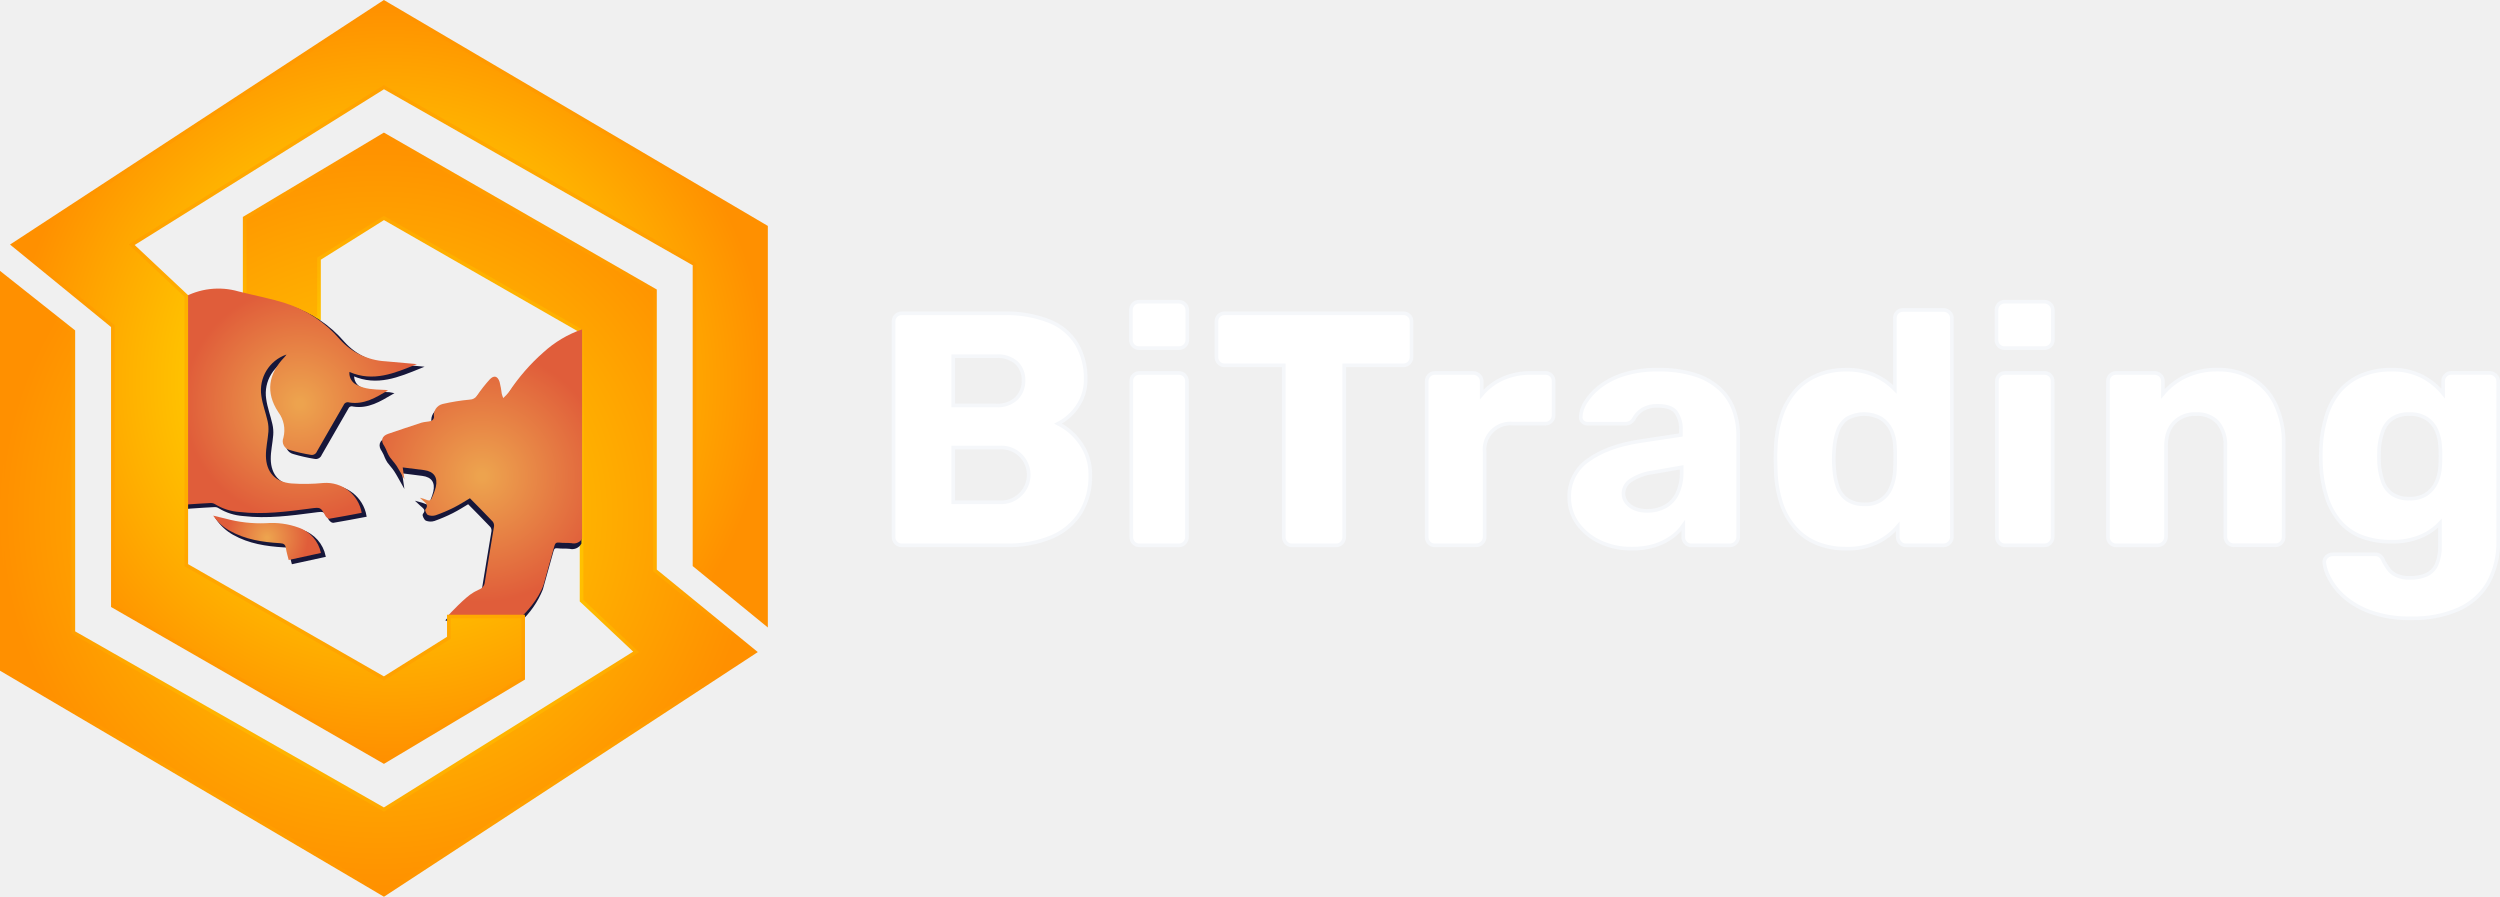
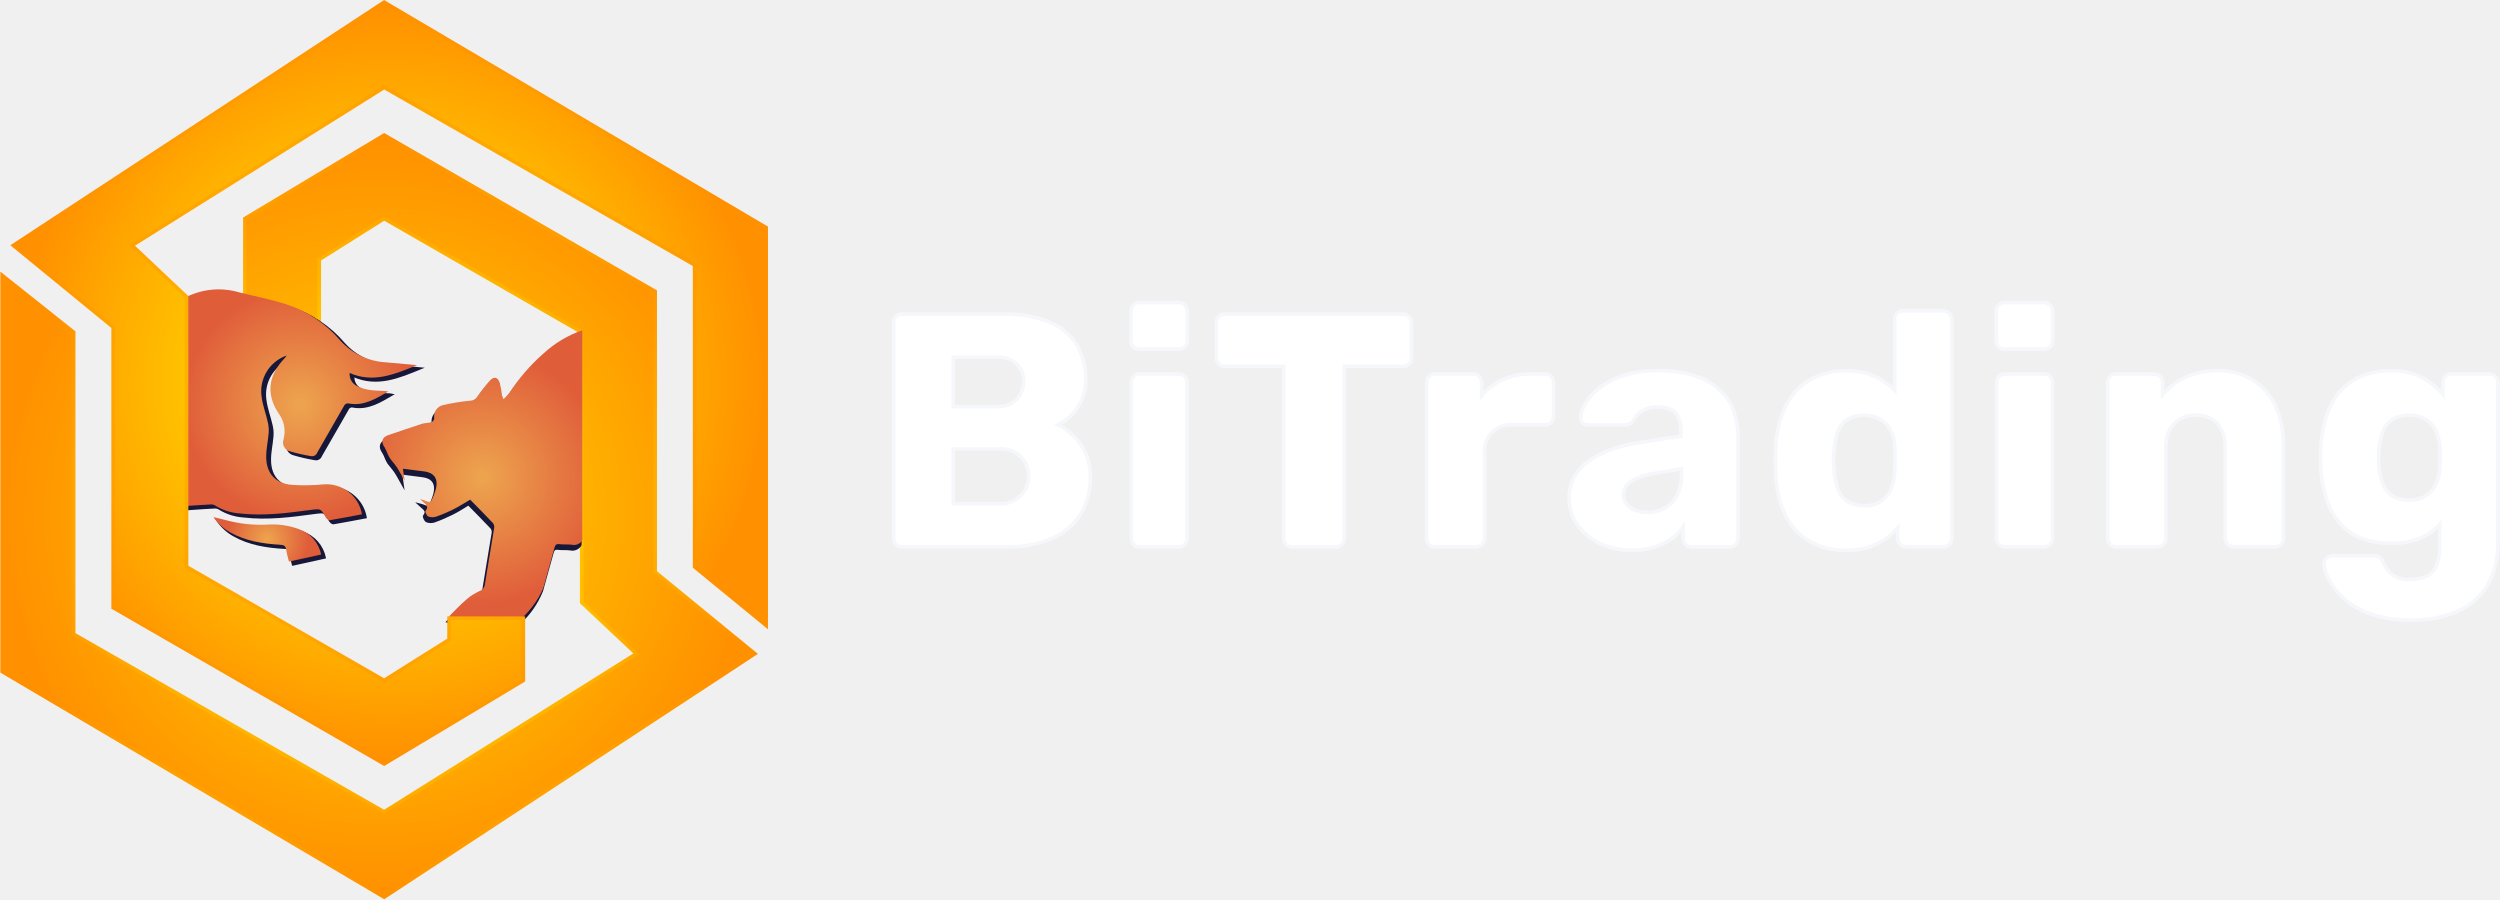
- <svg xmlns="http://www.w3.org/2000/svg" xmlns:xlink="http://www.w3.org/1999/xlink" viewBox="0 0 686.21 246.14">
+ <svg xmlns="http://www.w3.org/2000/svg" width="139px" height="50px" viewBox="0 0 139 50" version="1.1">
  <defs>
-     <radialGradient id="New_Gradient_Swatch_copy_13" cx="103.83" cy="141.26" r="103.81" gradientUnits="userSpaceOnUse">
-       <stop offset="0.03" stop-color="#ffd600" />
-       <stop offset="1" stop-color="#ff9000" />
+     <radialGradient id="radial0" gradientUnits="userSpaceOnUse" cx="103.83" cy="141.26" fx="103.83" fy="141.26" r="103.81">
+       <stop offset="0.03" style="stop-color:rgb(100%,83.922%,0%);stop-opacity:1;" />
+       <stop offset="1" style="stop-color:rgb(100%,56.471%,0%);stop-opacity:1;" />
    </radialGradient>
-     <radialGradient id="New_Gradient_Swatch_copy_14" cx="104" cy="141.27" r="104.44" gradientUnits="userSpaceOnUse">
-       <stop offset="0.35" stop-color="#ffd600" />
-       <stop offset="1" stop-color="#ff9000" />
+     <radialGradient id="radial1" gradientUnits="userSpaceOnUse" cx="104" cy="141.27" fx="104" fy="141.27" r="104.44">
+       <stop offset="0.35" style="stop-color:rgb(100%,83.922%,0%);stop-opacity:1;" />
+       <stop offset="1" style="stop-color:rgb(100%,56.471%,0%);stop-opacity:1;" />
    </radialGradient>
-     <radialGradient id="New_Gradient_Swatch_copy_10" cx="82.29" cy="110.81" r="31.87" gradientUnits="userSpaceOnUse">
-       <stop offset="0.03" stop-color="#eda34e" />
-       <stop offset="1" stop-color="#e05d3a" />
+     <radialGradient id="radial2" gradientUnits="userSpaceOnUse" cx="82.29" cy="110.81" fx="82.29" fy="110.81" r="31.87" gradientTransform="matrix(0.202509,0,0,0.203136,0.0182669,0)">
+       <stop offset="0.03" style="stop-color:rgb(92.941%,63.922%,30.588%);stop-opacity:1;" />
+       <stop offset="1" style="stop-color:rgb(87.843%,36.471%,22.745%);stop-opacity:1;" />
    </radialGradient>
-     <radialGradient id="New_Gradient_Swatch_copy_10-2" cx="73.3" cy="147.62" r="11.31" xlink:href="#New_Gradient_Swatch_copy_10" />
-     <radialGradient id="New_Gradient_Swatch_copy_10-3" cx="132.3" cy="130.71" r="34.5" xlink:href="#New_Gradient_Swatch_copy_10" />
-     <radialGradient id="New_Gradient_Swatch_copy_14-2" cx="106.93" cy="104.84" r="103.79" xlink:href="#New_Gradient_Swatch_copy_14" />
-     <radialGradient id="New_Gradient_Swatch_copy_13-2" cx="106.76" cy="104.83" r="104.42" xlink:href="#New_Gradient_Swatch_copy_13" />
+     <radialGradient id="radial3" gradientUnits="userSpaceOnUse" cx="73.3" cy="147.62" fx="73.3" fy="147.62" r="11.31" gradientTransform="matrix(0.202509,0,0,0.203136,0.0182669,0)">
+       <stop offset="0.03" style="stop-color:rgb(92.941%,63.922%,30.588%);stop-opacity:1;" />
+       <stop offset="1" style="stop-color:rgb(87.843%,36.471%,22.745%);stop-opacity:1;" />
+     </radialGradient>
+     <radialGradient id="radial4" gradientUnits="userSpaceOnUse" cx="132.3" cy="130.71" fx="132.3" fy="130.71" r="34.5" gradientTransform="matrix(0.202509,0,0,0.203136,0.0182669,0)">
+       <stop offset="0.03" style="stop-color:rgb(92.941%,63.922%,30.588%);stop-opacity:1;" />
+       <stop offset="1" style="stop-color:rgb(87.843%,36.471%,22.745%);stop-opacity:1;" />
+     </radialGradient>
+     <radialGradient id="radial5" gradientUnits="userSpaceOnUse" cx="106.93" cy="104.84" fx="106.93" fy="104.84" r="103.79">
+       <stop offset="0.35" style="stop-color:rgb(100%,83.922%,0%);stop-opacity:1;" />
+       <stop offset="1" style="stop-color:rgb(100%,56.471%,0%);stop-opacity:1;" />
+     </radialGradient>
+     <radialGradient id="radial6" gradientUnits="userSpaceOnUse" cx="106.76" cy="104.83" fx="106.76" fy="104.83" r="104.42">
+       <stop offset="0.03" style="stop-color:rgb(100%,83.922%,0%);stop-opacity:1;" />
+       <stop offset="1" style="stop-color:rgb(100%,56.471%,0%);stop-opacity:1;" />
+     </radialGradient>
  </defs>
-   <g id="Layer_2" data-name="Layer 2">
-     <g id="Layer_1-2" data-name="Layer 1">
-       <path d="M247.54,149.69a2.11,2.11,0,0,1-1.63-.68,2.22,2.22,0,0,1-.64-1.59V88.27A2.19,2.19,0,0,1,247.54,86H275.3a32.23,32.23,0,0,1,12.83,2.19,15.48,15.48,0,0,1,7.42,6.23A18.49,18.49,0,0,1,298,104a12.94,12.94,0,0,1-1.23,5.78,14.21,14.21,0,0,1-6.33,6.51,16.14,16.14,0,0,1,6.15,5.37,14.54,14.54,0,0,1,2.68,8.73,19.17,19.17,0,0,1-2.68,10.33,17.25,17.25,0,0,1-7.83,6.64,30.53,30.53,0,0,1-12.6,2.32Zm14.11-38.4h11.83a7.42,7.42,0,0,0,5.6-2,6.81,6.81,0,0,0,1.86-4.87,6.48,6.48,0,0,0-1.86-4.78,7.63,7.63,0,0,0-5.6-1.87H261.65Zm0,26.57H274.3a7.43,7.43,0,0,0,5.91-2.27,7.5,7.5,0,0,0-5.91-12.74H261.65Z" style="fill:#fff;stroke:#f5f7fa;stroke-miterlimit:10" />
-       <path d="M312.7,95.55a2.21,2.21,0,0,1-1.64-.64,2.23,2.23,0,0,1-.64-1.64V85.08a2.3,2.3,0,0,1,.64-1.59,2.16,2.16,0,0,1,1.64-.68h10.92a2.32,2.32,0,0,1,2.27,2.27v8.19a2.11,2.11,0,0,1-.68,1.64,2.22,2.22,0,0,1-1.59.64Zm.09,54.14a2.13,2.13,0,0,1-1.64-.68,2.25,2.25,0,0,1-.63-1.59V104.65a2.18,2.18,0,0,1,2.27-2.28h10.74a2.26,2.26,0,0,1,1.64.64,2.24,2.24,0,0,1,.63,1.64v42.77a2.25,2.25,0,0,1-.63,1.59,2.14,2.14,0,0,1-1.64.68Z" style="fill:#fff;stroke:#f5f7fa;stroke-miterlimit:10" />
-       <path d="M354.65,149.69A2.13,2.13,0,0,1,353,149a2.25,2.25,0,0,1-.63-1.59V100.28h-16.2a2.15,2.15,0,0,1-1.64-.68,2.26,2.26,0,0,1-.64-1.6V88.27a2.21,2.21,0,0,1,.64-1.64,2.23,2.23,0,0,1,1.64-.64h49a2.19,2.19,0,0,1,2.27,2.28V98a2.26,2.26,0,0,1-.64,1.6,2.14,2.14,0,0,1-1.63.68h-16.2v47.14a2.26,2.26,0,0,1-.64,1.59,2.11,2.11,0,0,1-1.64.68Z" style="fill:#fff;stroke:#f5f7fa;stroke-miterlimit:10" />
-       <path d="M393.87,149.69a2.13,2.13,0,0,1-1.64-.68,2.25,2.25,0,0,1-.63-1.59V104.65a2.25,2.25,0,0,1,.63-1.59,2.14,2.14,0,0,1,1.64-.69h10.47a2.27,2.27,0,0,1,1.68.69,2.14,2.14,0,0,1,.68,1.59v3.64a16.2,16.2,0,0,1,5.78-4.37,18.47,18.47,0,0,1,7.69-1.55h4a2.19,2.19,0,0,1,2.27,2.28V114a2.22,2.22,0,0,1-.64,1.59,2.12,2.12,0,0,1-1.63.69h-8.83a7.12,7.12,0,0,0-7.83,7.82v23.3a2.18,2.18,0,0,1-.68,1.59,2.28,2.28,0,0,1-1.68.68Z" style="fill:#fff;stroke:#f5f7fa;stroke-miterlimit:10" />
-       <path d="M447.93,150.6a20,20,0,0,1-8.78-1.86,15.85,15.85,0,0,1-6.15-5.05,12.13,12.13,0,0,1-2.27-7.19A11.94,11.94,0,0,1,436,126.26q5.26-3.78,14-5.14l11.38-1.73v-1.27a7.93,7.93,0,0,0-1.37-5q-1.36-1.73-5-1.73a7.77,7.77,0,0,0-4.15,1,7.08,7.08,0,0,0-2.5,2.73,2.6,2.6,0,0,1-2.27,1.19h-10.2a2,2,0,0,1-1.54-.59,1.72,1.72,0,0,1-.46-1.42,7.78,7.78,0,0,1,1.23-3.77,15.75,15.75,0,0,1,3.78-4.23,20.72,20.72,0,0,1,6.55-3.46,30.41,30.41,0,0,1,9.74-1.37,32.46,32.46,0,0,1,10,1.37,18,18,0,0,1,6.82,3.82,14.82,14.82,0,0,1,3.87,5.78,20.94,20.94,0,0,1,1.23,7.32v27.67a2.32,2.32,0,0,1-2.28,2.27H464.31a2.11,2.11,0,0,1-1.64-.68,2.22,2.22,0,0,1-.64-1.59v-3.19a13.17,13.17,0,0,1-3.18,3.19,16.71,16.71,0,0,1-4.69,2.32A20.57,20.57,0,0,1,447.93,150.6Zm4.27-10.37a10,10,0,0,0,4.78-1.14,8,8,0,0,0,3.37-3.55,13.21,13.21,0,0,0,1.23-6v-1.27l-7.74,1.36a14.44,14.44,0,0,0-6.23,2.23,4.34,4.34,0,0,0-2,3.51,3.93,3.93,0,0,0,.91,2.63,5.93,5.93,0,0,0,2.41,1.69A8.83,8.83,0,0,0,452.2,140.23Z" style="fill:#fff;stroke:#f5f7fa;stroke-miterlimit:10" />
-       <path d="M506.71,150.6a20.94,20.94,0,0,1-7.87-1.41,16,16,0,0,1-6-4.18,19.31,19.31,0,0,1-3.87-6.74,31.08,31.08,0,0,1-1.55-9.05c-.06-1.21-.09-2.29-.09-3.23s0-2,.09-3.23A30.28,30.28,0,0,1,489,114a19.7,19.7,0,0,1,3.82-6.74,16.59,16.59,0,0,1,6-4.28,20.1,20.1,0,0,1,7.91-1.5,18.67,18.67,0,0,1,7.83,1.5,18.38,18.38,0,0,1,5.55,3.87V87.36a2.19,2.19,0,0,1,2.27-2.28h11.11a2.3,2.3,0,0,1,1.59.64,2.16,2.16,0,0,1,.68,1.64v60.06a2.32,2.32,0,0,1-2.27,2.27H523.18a2.11,2.11,0,0,1-1.63-.68,2.22,2.22,0,0,1-.64-1.59v-2.91a17.17,17.17,0,0,1-5.64,4.36A19,19,0,0,1,506.71,150.6Zm5-12.19a7.32,7.32,0,0,0,7.41-4.73,13,13,0,0,0,1-4.55c.06-1.22.09-2.37.09-3.46s0-2.21-.09-3.37a11.12,11.12,0,0,0-1-4.23,7.77,7.77,0,0,0-2.73-3.18,9.5,9.5,0,0,0-9.42,0,7.06,7.06,0,0,0-2.55,3.46,18.32,18.32,0,0,0-.95,4.82,29.52,29.52,0,0,0,0,5.64,18.4,18.4,0,0,0,.95,4.83,7.11,7.11,0,0,0,2.55,3.46A8,8,0,0,0,511.72,138.41Z" style="fill:#fff;stroke:#f5f7fa;stroke-miterlimit:10" />
-       <path d="M550.3,95.55A2.18,2.18,0,0,1,548,93.27V85.08a2.29,2.29,0,0,1,.63-1.59,2.16,2.16,0,0,1,1.64-.68h10.92a2.34,2.34,0,0,1,2.28,2.27v8.19a2.12,2.12,0,0,1-.69,1.64,2.22,2.22,0,0,1-1.59.64Zm.09,54.14a2.13,2.13,0,0,1-1.64-.68,2.25,2.25,0,0,1-.63-1.59V104.65a2.18,2.18,0,0,1,2.27-2.28h10.74a2.19,2.19,0,0,1,2.28,2.28v42.77a2.26,2.26,0,0,1-.64,1.59,2.13,2.13,0,0,1-1.64.68Z" style="fill:#fff;stroke:#f5f7fa;stroke-miterlimit:10" />
-       <path d="M580.88,149.69a2.11,2.11,0,0,1-1.64-.68,2.22,2.22,0,0,1-.64-1.59V104.65a2.21,2.21,0,0,1,.64-1.64,2.23,2.23,0,0,1,1.64-.64h10.46A2.42,2.42,0,0,1,593,103a2.16,2.16,0,0,1,.68,1.64v3.46a18.12,18.12,0,0,1,6.09-4.74,20,20,0,0,1,9-1.91,18.13,18.13,0,0,1,9.33,2.37,16.41,16.41,0,0,1,6.37,6.92A24.61,24.61,0,0,1,626.83,122v25.39a2.22,2.22,0,0,1-.64,1.59,2.11,2.11,0,0,1-1.63.68H613.09a2.32,2.32,0,0,1-2.27-2.27V122.58a9.66,9.66,0,0,0-2.05-6.6,7.64,7.64,0,0,0-6-2.32,7.86,7.86,0,0,0-6,2.32q-2.24,2.31-2.23,6.6v24.84a2.34,2.34,0,0,1-2.28,2.27Z" style="fill:#fff;stroke:#f5f7fa;stroke-miterlimit:10" />
-       <path d="M662,169.71a31.67,31.67,0,0,1-11.61-1.82,22.63,22.63,0,0,1-7.28-4.36,17.25,17.25,0,0,1-3.86-5.06,11.72,11.72,0,0,1-1.28-3.95,2,2,0,0,1,.64-1.69,2.45,2.45,0,0,1,1.73-.68h11.56a2.16,2.16,0,0,1,1.45.46,3.21,3.21,0,0,1,.91,1.45,22.66,22.66,0,0,0,1.28,2.05,5.59,5.59,0,0,0,2.13,1.77,8.47,8.47,0,0,0,3.87.73,10.67,10.67,0,0,0,4.55-.86,5.68,5.68,0,0,0,2.73-2.82,12.54,12.54,0,0,0,.91-5.24V143.6a15.46,15.46,0,0,1-5.37,3.68,19.94,19.94,0,0,1-7.91,1.41,22.68,22.68,0,0,1-8.19-1.36,14.65,14.65,0,0,1-5.92-4.1,19.48,19.48,0,0,1-3.69-6.64,34.22,34.22,0,0,1-1.59-9c-.06-1.58-.06-3.18,0-4.82a34.93,34.93,0,0,1,1.55-8.78,19.13,19.13,0,0,1,3.68-6.74,16.19,16.19,0,0,1,6-4.28,20.85,20.85,0,0,1,8.19-1.5,17.7,17.7,0,0,1,8.41,1.87A18.4,18.4,0,0,1,670.6,108v-3.37a2.22,2.22,0,0,1,.64-1.59,2.12,2.12,0,0,1,1.64-.69h10.46a2.29,2.29,0,0,1,1.69.69,2.18,2.18,0,0,1,.68,1.59v43.77a22.7,22.7,0,0,1-2.78,11.65,17.74,17.74,0,0,1-8.1,7.19A30.69,30.69,0,0,1,662,169.71Zm-.64-32.85a8.06,8.06,0,0,0,4.73-1.27,7.67,7.67,0,0,0,2.69-3.28,12,12,0,0,0,1-4.27c.06-.67.09-1.61.09-2.83s0-2.12-.09-2.73a12.18,12.18,0,0,0-1-4.36,7.36,7.36,0,0,0-2.69-3.23,8.28,8.28,0,0,0-4.73-1.23,8.06,8.06,0,0,0-4.78,1.27,7.06,7.06,0,0,0-2.55,3.46,18.32,18.32,0,0,0-1,4.82c-.06,1.34-.06,2.7,0,4.1a18.32,18.32,0,0,0,1,4.82,7.06,7.06,0,0,0,2.55,3.46A8.06,8.06,0,0,0,661.32,136.86Z" style="fill:#fff;stroke:#f5f7fa;stroke-miterlimit:10" />
-       <polygon points="207.16 178.94 105.38 245.55 0.5 183.81 0.5 75.38 20.13 90.94 20.13 173.59 105.38 222.21 174.61 178.94 159.63 164.87 159.63 90.94 105.38 59.83 87.56 71.01 87.56 87.34 67.16 87.34 67.16 59.83 105.38 36.97 179.78 79.76 179.78 156.58 207.16 178.94" style="stroke-miterlimit:10;fill:url(#New_Gradient_Swatch_copy_13);stroke:url(#New_Gradient_Swatch_copy_14)" />
-       <path d="M115.5,100.81c-6.18,2.52-12,5-18.53,2.15a3.59,3.59,0,0,0,2.1,3.59c2.23,1.16,4.67,1.22,7.09,1.32a6.08,6.08,0,0,1,1.44.15c-3.3,1.92-6.57,4-10.67,3.32a1.22,1.22,0,0,0-1.53.71c-2.42,4.25-4.91,8.46-7.33,12.72a1.48,1.48,0,0,1-1.77.93,46.8,46.8,0,0,1-5.68-1.3,2.49,2.49,0,0,1-1.76-3.35,8.25,8.25,0,0,0-1.4-7.08c-3.53-5.34-2.75-10.49,1.71-15.08.18-.18.32-.41.56-.71a10.36,10.36,0,0,0-6.91,11.38c.32,2.33,1.18,4.58,1.7,6.89a9.7,9.7,0,0,1,.23,2.94c-.17,2.22-.71,4.43-.68,6.64.07,4.45,2.57,7.17,7,7.54a51.64,51.64,0,0,0,8.79-.13,9.91,9.91,0,0,1,10.5,8.19c-3,.56-5.93,1.14-8.91,1.63-.28.05-.78-.39-1-.72-1.38-2.51-1.35-2.46-4.25-2.08-6.44.85-12.88,1.7-19.39.94a14.67,14.67,0,0,1-6.73-2.15,2.06,2.06,0,0,0-1.17-.31c-2,.09-3.91.23-5.87.36-.59,0-1.19.11-1.91.17V82.71a19.92,19.92,0,0,1,15.36-1.87c4.33,1.1,8.74,1.91,13,3.28A32.78,32.78,0,0,1,94.35,94a18.14,18.14,0,0,0,12.5,6Z" style="fill:#17173a;stroke:#17173a;stroke-miterlimit:10;stroke-width:0.5px" />
-       <path d="M89.14,152.65l-8.84,1.93c-.26-1.07-.6-2.12-.75-3.19S79,150,77.93,150c-4.82-.29-9.55-1-13.85-3.43a13.31,13.31,0,0,1-4.51-4.14l3.37.82A36.59,36.59,0,0,0,74,144.48,21.33,21.33,0,0,1,83,145.7,9.34,9.34,0,0,1,89.14,152.65Z" style="fill:#17173a;stroke:#17173a;stroke-miterlimit:10;stroke-width:0.5px" />
-       <path d="M114.44,99.94c-6.18,2.52-12,5-18.53,2.15A3.58,3.58,0,0,0,98,105.68c2.22,1.16,4.66,1.22,7.08,1.32a6,6,0,0,1,1.44.15c-3.3,1.92-6.57,4-10.67,3.32a1.22,1.22,0,0,0-1.53.71c-2.42,4.25-4.91,8.46-7.32,12.72a1.5,1.5,0,0,1-1.78.93,46.8,46.8,0,0,1-5.68-1.3,2.49,2.49,0,0,1-1.76-3.35,8.25,8.25,0,0,0-1.4-7.08c-3.53-5.34-2.75-10.49,1.71-15.08.18-.18.32-.41.56-.71a10.36,10.36,0,0,0-6.91,11.38c.32,2.33,1.19,4.58,1.71,6.89a10,10,0,0,1,.22,2.94c-.17,2.22-.71,4.43-.68,6.64.07,4.45,2.57,7.17,7,7.54a51.62,51.62,0,0,0,8.79-.13,9.9,9.9,0,0,1,10.5,8.19c-3,.56-5.93,1.14-8.91,1.63-.28.05-.78-.39-1-.72-1.38-2.51-1.35-2.46-4.25-2.08-6.43.85-12.87,1.7-19.39.94a14.59,14.59,0,0,1-6.72-2.15,2.11,2.11,0,0,0-1.18-.31c-2,.09-3.91.23-5.86.36-.6,0-1.2.11-1.92.17V81.84A19.93,19.93,0,0,1,65.5,80c4.33,1.1,8.75,1.91,13,3.28a32.73,32.73,0,0,1,14.8,9.89,18.16,18.16,0,0,0,12.5,6Z" style="fill:url(#New_Gradient_Swatch_copy_10)" />
-       <path d="M88.09,151.78l-8.85,1.93c-.26-1.07-.6-2.12-.75-3.19s-.58-1.35-1.61-1.42c-4.82-.29-9.55-1-13.85-3.43a13.34,13.34,0,0,1-4.52-4.14l3.38.82A36.52,36.52,0,0,0,73,143.61a21.35,21.35,0,0,1,9,1.22A9.36,9.36,0,0,1,88.09,151.78Z" style="fill:url(#New_Gradient_Swatch_copy_10-2)" />
-       <path d="M159.34,91.71v57.44a2.63,2.63,0,0,1-2.93,1.25c-1.11-.13-2.24,0-3.35-.15-.81-.09-1.14.15-1.36.95-.94,3.52-2,7-2.93,10.52h0a24.28,24.28,0,0,1-6.09,8.79l-11.19-.12-.39.73-1.42,1.22-7-2.18s4.62-5,6.83-6.2a5.55,5.55,0,0,1,.85-.46,7.18,7.18,0,0,1,.68-.34,2.38,2.38,0,0,0,1.58-2c.79-5.12,1.71-10.22,2.53-15.33a1.81,1.81,0,0,0-.36-1.34c-2-2.12-4.07-4.18-6.25-6.4-1.23.73-2.75,1.72-4.36,2.53a44,44,0,0,1-5,2.14,3.27,3.27,0,0,1-2.16-.06c-.41-.18-.9-1.29-.74-1.48,1.08-1.33,0-1.9-.75-2.59l-.73-.68c.51.14.74.18,1,.27,1.89.77,1.9.77,2.67-1.09a15.48,15.48,0,0,0,.7-2.12c.61-2.65-.52-4.28-3.2-4.63-1.92-.26-3.83-.49-5.88-.75.12.85.26,1.87.47,3.31-.85-1.49-1.44-2.65-2.15-3.73-.55-.84-1.26-1.58-1.86-2.39a8.74,8.74,0,0,1-.7-1.32,10,10,0,0,0-.81-1.72c-1.07-1.46-.69-2.76,1-3.34,3-1,6.08-2.09,9.14-3.07.89-.28,1.88-.24,2.78-.51a1.3,1.3,0,0,0,.72-1,3.16,3.16,0,0,1,2.4-3.64,55.77,55.77,0,0,1,7.41-1.18,2.43,2.43,0,0,0,2-1.12,40.62,40.62,0,0,1,3.45-4.39c1.17-1.27,2.22-1,2.75.67a28,28,0,0,1,.6,3.29,8.07,8.07,0,0,0,.4,1.12,15.34,15.34,0,0,0,1.57-1.69A54.07,54.07,0,0,1,148.72,98,30.43,30.43,0,0,1,159.34,91.71Z" style="fill:#17173a;stroke:#17173a;stroke-miterlimit:10;stroke-width:0.5px" />
-       <path d="M159.79,90.39v57.44a2.62,2.62,0,0,1-2.93,1.26c-1.11-.13-2.24,0-3.35-.16-.81-.09-1.14.16-1.36,1-.94,3.51-2,7-2.93,10.52h0c-1.42,4.17-5.12,8-6.09,8.8l-11.19-.12-.39.72L130.13,171l-7-2.18s4.61-5,6.83-6.2a5.44,5.44,0,0,1,.85-.45c.22-.12.44-.24.68-.35a2.36,2.36,0,0,0,1.58-2c.79-5.12,1.71-10.21,2.53-15.32a1.8,1.8,0,0,0-.36-1.34c-2-2.13-4.07-4.18-6.25-6.4-1.23.72-2.75,1.71-4.36,2.53a43.89,43.89,0,0,1-5,2.13,3.2,3.2,0,0,1-2.16-.06c-.41-.17-.9-1.29-.74-1.48,1.08-1.32,0-1.89-.75-2.58l-.73-.68c.5.14.74.18,1,.27,1.89.76,1.9.77,2.66-1.09a14.66,14.66,0,0,0,.71-2.12c.61-2.65-.52-4.28-3.2-4.64-1.92-.26-3.83-.48-5.88-.74.12.84.26,1.87.47,3.31-.85-1.49-1.44-2.65-2.15-3.74-.55-.84-1.27-1.57-1.86-2.39a8.19,8.19,0,0,1-.7-1.31,11.39,11.39,0,0,0-.81-1.73c-1.07-1.46-.69-2.75,1-3.34,3-1,6.08-2.09,9.14-3.06.89-.29,1.88-.24,2.78-.52a1.3,1.3,0,0,0,.72-1,3.16,3.16,0,0,1,2.4-3.64,55.79,55.79,0,0,1,7.41-1.19,2.42,2.42,0,0,0,2-1.11,40.47,40.47,0,0,1,3.45-4.4c1.17-1.27,2.22-1,2.75.68a27.26,27.26,0,0,1,.6,3.29,8.09,8.09,0,0,0,.4,1.11,14.48,14.48,0,0,0,1.57-1.68,54.07,54.07,0,0,1,9.44-10.86A30.61,30.61,0,0,1,159.79,90.39Z" style="fill:url(#New_Gradient_Swatch_copy_10-3)" />
-       <polygon points="210.26 62.3 210.26 171.18 190.63 155.14 190.63 72.52 105.38 23.92 36.15 67.17 51.13 81.24 51.13 155.14 105.38 186.24 123.2 175.07 123.2 169.23 143.6 169.23 143.6 186.24 105.38 209.09 30.98 166.32 30.98 89.53 3.6 67.17 105.38 0.59 210.26 62.3" style="stroke-miterlimit:10;fill:url(#New_Gradient_Swatch_copy_14-2);stroke:url(#New_Gradient_Swatch_copy_13-2)" />
-     </g>
+   <g id="surface1">
+     <path style="fill-rule:nonzero;fill:rgb(100%,100%,100%);fill-opacity:1;stroke-width:1;stroke-linecap:butt;stroke-linejoin:miter;stroke:rgb(96.078%,96.863%,98.039%);stroke-opacity:1;stroke-miterlimit:10;" d="M 247.546 149.684 C 246.929 149.703 246.331 149.472 245.906 149.011 C 245.501 148.588 245.27 148.011 245.27 147.415 L 245.27 88.264 C 245.25 87.668 245.482 87.072 245.906 86.649 C 246.35 86.207 246.929 85.976 247.546 85.995 L 275.303 85.995 C 279.682 85.841 284.041 86.591 288.13 88.187 C 291.197 89.418 293.802 91.61 295.557 94.418 C 297.216 97.341 298.064 100.648 298.007 103.994 C 298.045 105.994 297.621 107.975 296.772 109.782 C 295.422 112.59 293.204 114.878 290.445 116.282 C 292.914 117.532 295.036 119.378 296.599 121.666 C 298.392 124.205 299.338 127.262 299.26 130.397 C 299.376 134.012 298.45 137.608 296.599 140.723 C 294.708 143.684 291.988 145.992 288.767 147.357 C 284.774 149.011 280.473 149.799 276.152 149.684 Z M 261.646 111.282 L 273.471 111.282 C 275.535 111.436 277.579 110.705 279.084 109.282 C 280.318 107.975 280.993 106.225 280.936 104.417 C 281.013 102.648 280.338 100.917 279.084 99.648 C 277.541 98.283 275.515 97.61 273.471 97.764 L 261.646 97.764 Z M 261.646 137.858 L 274.3 137.858 C 276.518 138.031 278.679 137.185 280.203 135.589 C 282.402 133.358 282.98 130.012 281.669 127.166 C 280.357 124.339 277.425 122.608 274.3 122.858 L 261.646 122.858 Z M 261.646 137.858 " transform="matrix(0.202509,0,0,0.203136,0.0182669,0)" />
+     <path style="fill-rule:nonzero;fill:rgb(100%,100%,100%);fill-opacity:1;stroke-width:1;stroke-linecap:butt;stroke-linejoin:miter;stroke:rgb(96.078%,96.863%,98.039%);stroke-opacity:1;stroke-miterlimit:10;" d="M 312.705 95.552 C 312.088 95.572 311.49 95.341 311.065 94.918 C 310.622 94.475 310.39 93.879 310.429 93.264 L 310.429 85.072 C 310.429 84.495 310.641 83.918 311.065 83.495 C 311.49 83.034 312.088 82.784 312.705 82.803 L 323.623 82.803 C 324.857 82.841 325.86 83.841 325.899 85.072 L 325.899 93.264 C 325.918 93.899 325.667 94.495 325.205 94.918 C 324.78 95.322 324.221 95.552 323.623 95.552 Z M 312.782 149.684 C 312.165 149.722 311.567 149.472 311.143 149.011 C 310.738 148.588 310.506 148.011 310.525 147.415 L 310.525 104.648 C 310.487 104.033 310.718 103.436 311.162 103.013 C 311.586 102.571 312.184 102.34 312.782 102.379 L 323.526 102.379 C 324.144 102.36 324.742 102.59 325.166 103.013 C 325.59 103.456 325.822 104.033 325.802 104.648 L 325.802 147.415 C 325.802 148.011 325.59 148.588 325.166 149.011 C 324.742 149.472 324.144 149.703 323.526 149.684 Z M 312.782 149.684 " transform="matrix(0.202509,0,0,0.203136,0.0182669,0)" />
+     <path style="fill-rule:nonzero;fill:rgb(100%,100%,100%);fill-opacity:1;stroke-width:1;stroke-linecap:butt;stroke-linejoin:miter;stroke:rgb(96.078%,96.863%,98.039%);stroke-opacity:1;stroke-miterlimit:10;" d="M 354.659 149.684 C 354.023 149.722 353.425 149.453 353 148.992 C 352.595 148.569 352.364 148.011 352.364 147.415 L 352.364 100.283 L 336.161 100.283 C 335.544 100.302 334.946 100.052 334.521 99.591 C 334.116 99.167 333.885 98.591 333.885 97.994 L 333.885 88.264 C 333.865 87.649 334.097 87.072 334.521 86.63 C 334.965 86.207 335.563 85.976 336.161 85.995 L 385.175 85.995 C 385.773 85.976 386.371 86.207 386.795 86.63 C 387.239 87.072 387.47 87.668 387.432 88.264 L 387.432 97.994 C 387.451 98.591 387.22 99.167 386.795 99.591 C 386.371 100.052 385.792 100.302 385.175 100.283 L 368.972 100.283 L 368.972 147.415 C 368.972 148.011 368.74 148.588 368.335 149.011 C 367.911 149.472 367.313 149.722 366.696 149.684 Z M 354.659 149.684 " transform="matrix(0.202509,0,0,0.203136,0.0182669,0)" />
+     <path style="fill-rule:nonzero;fill:rgb(100%,100%,100%);fill-opacity:1;stroke-width:1;stroke-linecap:butt;stroke-linejoin:miter;stroke:rgb(96.078%,96.863%,98.039%);stroke-opacity:1;stroke-miterlimit:10;" d="M 393.874 149.684 C 393.257 149.722 392.659 149.472 392.235 149.011 C 391.81 148.588 391.598 148.011 391.598 147.415 L 391.598 104.648 C 391.598 104.052 391.81 103.494 392.235 103.052 C 392.659 102.61 393.257 102.36 393.874 102.379 L 404.349 102.379 C 404.966 102.36 405.583 102.61 406.027 103.052 C 406.451 103.475 406.702 104.052 406.702 104.648 L 406.702 108.282 C 408.264 106.417 410.251 104.917 412.489 103.917 C 414.9 102.86 417.523 102.321 420.166 102.379 L 424.178 102.379 C 424.776 102.34 425.374 102.571 425.798 103.013 C 426.242 103.456 426.473 104.033 426.435 104.648 L 426.435 113.994 C 426.454 114.59 426.223 115.167 425.798 115.59 C 425.374 116.051 424.795 116.301 424.178 116.282 L 415.343 116.282 C 413.202 116.051 411.08 116.801 409.557 118.32 C 408.033 119.839 407.28 121.955 407.512 124.108 L 407.512 147.396 C 407.512 147.992 407.261 148.569 406.837 148.992 C 406.393 149.434 405.776 149.684 405.159 149.665 Z M 393.874 149.684 " transform="matrix(0.202509,0,0,0.203136,0.0182669,0)" />
+     <path style="fill-rule:nonzero;fill:rgb(100%,100%,100%);fill-opacity:1;stroke-width:1;stroke-linecap:butt;stroke-linejoin:miter;stroke:rgb(96.078%,96.863%,98.039%);stroke-opacity:1;stroke-miterlimit:10;" d="M 447.923 150.607 C 444.895 150.645 441.905 150.011 439.146 148.742 C 436.697 147.607 434.594 145.876 432.993 143.684 C 431.508 141.588 430.698 139.069 430.736 136.492 C 430.621 132.416 432.607 128.55 436.002 126.262 C 439.513 123.743 444.181 122.032 450.006 121.128 L 461.387 119.397 L 461.387 118.128 C 461.503 116.34 461.02 114.59 460.017 113.128 C 459.111 111.974 457.433 111.398 455.002 111.398 C 453.556 111.321 452.128 111.667 450.855 112.398 C 449.794 113.071 448.945 114.013 448.367 115.128 C 447.865 115.897 446.997 116.34 446.091 116.301 L 435.887 116.301 C 435.308 116.34 434.748 116.128 434.343 115.724 C 433.996 115.34 433.823 114.82 433.88 114.301 C 433.977 112.955 434.382 111.667 435.115 110.532 C 436.118 108.898 437.391 107.475 438.896 106.302 C 440.863 104.763 443.081 103.59 445.454 102.84 C 448.598 101.86 451.897 101.398 455.195 101.475 C 458.571 101.398 461.946 101.86 465.187 102.84 C 467.714 103.59 470.048 104.898 472.015 106.667 C 473.732 108.244 475.063 110.225 475.873 112.436 C 476.722 114.782 477.146 117.263 477.108 119.762 L 477.108 147.434 C 477.088 148.684 476.085 149.684 474.832 149.703 L 464.319 149.703 C 463.682 149.722 463.084 149.472 462.679 149.011 C 462.255 148.588 462.024 148.03 462.024 147.434 L 462.024 144.242 C 461.156 145.473 460.095 146.549 458.841 147.434 C 457.413 148.453 455.832 149.222 454.153 149.742 C 452.147 150.357 450.045 150.645 447.923 150.607 Z M 452.205 140.223 C 453.864 140.261 455.504 139.858 456.989 139.088 C 458.455 138.281 459.632 137.05 460.345 135.531 C 461.233 133.666 461.638 131.608 461.58 129.531 L 461.58 128.262 L 453.845 129.627 C 451.627 129.877 449.485 130.646 447.614 131.858 C 446.399 132.627 445.666 133.935 445.608 135.377 C 445.589 136.319 445.898 137.262 446.515 137.992 C 447.171 138.761 448 139.338 448.926 139.684 C 449.968 140.069 451.086 140.261 452.205 140.223 Z M 452.205 140.223 " transform="matrix(0.202509,0,0,0.203136,0.0182669,0)" />
+     <path style="fill-rule:nonzero;fill:rgb(100%,100%,100%);fill-opacity:1;stroke-width:1;stroke-linecap:butt;stroke-linejoin:miter;stroke:rgb(96.078%,96.863%,98.039%);stroke-opacity:1;stroke-miterlimit:10;" d="M 506.717 150.607 C 504.016 150.645 501.354 150.165 498.847 149.184 C 496.551 148.28 494.487 146.857 492.848 145.011 C 491.112 143.05 489.781 140.761 488.971 138.261 C 488.006 135.339 487.485 132.3 487.428 129.224 C 487.35 128.012 487.331 126.935 487.331 125.993 C 487.331 125.051 487.331 123.993 487.428 122.762 C 487.505 119.782 488.045 116.82 489.009 113.994 C 489.819 111.532 491.112 109.225 492.829 107.263 C 494.468 105.398 496.532 103.936 498.828 102.975 C 501.335 101.956 504.016 101.437 506.736 101.475 C 509.417 101.417 512.079 101.917 514.568 102.975 C 516.632 103.917 518.522 105.225 520.104 106.859 L 520.104 87.36 C 520.084 86.745 520.316 86.149 520.74 85.726 C 521.184 85.284 521.762 85.053 522.38 85.072 L 533.49 85.072 C 534.088 85.072 534.648 85.303 535.072 85.726 C 535.535 86.149 535.786 86.745 535.767 87.36 L 535.767 147.415 C 535.728 148.665 534.725 149.665 533.49 149.684 L 523.171 149.684 C 522.573 149.703 521.975 149.472 521.55 149.011 C 521.126 148.588 520.894 148.011 520.914 147.415 L 520.914 144.511 C 519.351 146.338 517.442 147.819 515.262 148.876 C 512.581 150.107 509.668 150.703 506.717 150.607 Z M 511.713 138.415 C 514.953 138.665 517.982 136.723 519.12 133.685 C 519.718 132.243 520.065 130.685 520.123 129.127 C 520.181 127.916 520.219 126.762 520.219 125.666 C 520.219 124.589 520.219 123.455 520.123 122.301 C 520.065 120.839 519.737 119.397 519.12 118.07 C 518.522 116.782 517.577 115.686 516.381 114.897 C 513.468 113.224 509.88 113.224 506.968 114.897 C 505.772 115.743 504.884 116.955 504.421 118.359 C 503.881 119.916 503.573 121.532 503.476 123.166 C 503.283 125.051 503.283 126.935 503.476 128.8 C 503.573 130.454 503.881 132.089 504.421 133.646 C 504.884 135.031 505.791 136.242 506.968 137.108 C 508.376 138.031 510.035 138.492 511.713 138.415 Z M 511.713 138.415 " transform="matrix(0.202509,0,0,0.203136,0.0182669,0)" />
+     <path style="fill-rule:nonzero;fill:rgb(100%,100%,100%);fill-opacity:1;stroke-width:1;stroke-linecap:butt;stroke-linejoin:miter;stroke:rgb(96.078%,96.863%,98.039%);stroke-opacity:1;stroke-miterlimit:10;" d="M 550.291 95.552 C 549.674 95.591 549.076 95.36 548.652 94.918 C 548.208 94.495 547.977 93.879 547.996 93.264 L 547.996 85.072 C 547.996 84.495 548.227 83.918 548.632 83.495 C 549.057 83.034 549.655 82.784 550.272 82.803 L 561.19 82.803 C 562.424 82.841 563.427 83.841 563.466 85.072 L 563.466 93.264 C 563.485 93.899 563.234 94.495 562.772 94.918 C 562.366 95.322 561.788 95.552 561.19 95.552 Z M 550.388 149.684 C 549.771 149.722 549.173 149.472 548.748 149.011 C 548.343 148.588 548.112 148.011 548.112 147.415 L 548.112 104.648 C 548.092 104.033 548.324 103.436 548.748 103.013 C 549.192 102.571 549.771 102.34 550.388 102.379 L 561.132 102.379 C 561.749 102.34 562.328 102.571 562.772 103.013 C 563.196 103.436 563.427 104.033 563.408 104.648 L 563.408 147.415 C 563.408 148.011 563.177 148.588 562.772 149.011 C 562.347 149.472 561.749 149.722 561.132 149.684 Z M 550.388 149.684 " transform="matrix(0.202509,0,0,0.203136,0.0182669,0)" />
+     <path style="fill-rule:nonzero;fill:rgb(100%,100%,100%);fill-opacity:1;stroke-width:1;stroke-linecap:butt;stroke-linejoin:miter;stroke:rgb(96.078%,96.863%,98.039%);stroke-opacity:1;stroke-miterlimit:10;" d="M 580.884 149.684 C 580.267 149.722 579.669 149.472 579.245 149.011 C 578.82 148.588 578.589 148.011 578.608 147.415 L 578.608 104.648 C 578.569 104.033 578.801 103.436 579.245 103.013 C 579.669 102.59 580.267 102.34 580.884 102.379 L 591.339 102.379 C 591.956 102.36 592.554 102.59 592.998 102.994 C 593.461 103.417 593.692 104.013 593.673 104.648 L 593.673 108.109 C 595.351 106.109 597.415 104.475 599.768 103.36 C 602.585 102.033 605.671 101.379 608.777 101.456 C 612.036 101.379 615.258 102.206 618.093 103.821 C 620.852 105.456 623.07 107.859 624.478 110.744 C 626.137 114.263 626.947 118.109 626.831 121.993 L 626.831 147.396 C 626.831 147.992 626.6 148.549 626.195 148.972 C 625.77 149.434 625.172 149.684 624.555 149.665 L 613.097 149.665 C 611.844 149.626 610.84 148.626 610.821 147.396 L 610.821 122.589 C 610.975 120.205 610.242 117.859 608.777 115.974 C 607.214 114.359 605.015 113.513 602.778 113.667 C 600.54 113.551 598.341 114.378 596.779 115.974 C 595.274 117.513 594.541 119.724 594.541 122.589 L 594.541 147.415 C 594.502 148.665 593.499 149.665 592.265 149.684 Z M 580.884 149.684 " transform="matrix(0.202509,0,0,0.203136,0.0182669,0)" />
+     <path style="fill-rule:nonzero;fill:rgb(100%,100%,100%);fill-opacity:1;stroke-width:1;stroke-linecap:butt;stroke-linejoin:miter;stroke:rgb(96.078%,96.863%,98.039%);stroke-opacity:1;stroke-miterlimit:10;" d="M 661.996 169.702 C 658.041 169.837 654.106 169.221 650.384 167.894 C 647.702 166.914 645.233 165.433 643.111 163.529 C 641.53 162.106 640.218 160.376 639.254 158.472 C 638.598 157.241 638.154 155.895 637.961 154.511 C 637.903 153.895 638.135 153.261 638.617 152.838 C 639.08 152.376 639.697 152.145 640.334 152.145 L 651.907 152.145 C 652.428 152.126 652.93 152.28 653.354 152.607 C 653.778 153.011 654.087 153.511 654.261 154.068 C 654.646 154.761 655.071 155.453 655.534 156.107 C 656.093 156.876 656.826 157.472 657.675 157.876 C 658.89 158.433 660.202 158.683 661.533 158.606 C 663.095 158.664 664.658 158.376 666.085 157.741 C 667.3 157.164 668.265 156.164 668.824 154.934 C 669.499 153.261 669.808 151.472 669.731 149.684 L 669.731 143.607 C 668.226 145.203 666.394 146.453 664.368 147.28 C 661.841 148.28 659.16 148.761 656.44 148.684 C 653.663 148.742 650.885 148.28 648.262 147.338 C 645.986 146.473 643.941 145.069 642.34 143.223 C 640.681 141.281 639.427 139.031 638.656 136.588 C 637.71 133.666 637.19 130.646 637.055 127.589 C 636.997 126.012 636.997 124.416 637.055 122.762 C 637.209 119.782 637.73 116.84 638.617 113.994 C 639.369 111.513 640.623 109.225 642.282 107.244 C 643.941 105.379 645.986 103.917 648.281 102.975 C 650.885 101.917 653.682 101.417 656.479 101.475 C 659.392 101.398 662.285 102.033 664.889 103.34 C 667.088 104.494 669.036 106.071 670.599 107.994 L 670.599 104.629 C 670.599 104.033 670.83 103.456 671.235 103.033 C 671.66 102.571 672.258 102.321 672.875 102.34 L 683.349 102.34 C 683.966 102.34 684.583 102.59 685.027 103.033 C 685.471 103.456 685.722 104.033 685.702 104.629 L 685.702 148.395 C 685.837 152.453 684.892 156.491 682.925 160.049 C 681.054 163.241 678.218 165.741 674.823 167.241 C 670.772 168.971 666.413 169.817 661.996 169.702 Z M 661.359 136.858 C 663.037 136.935 664.677 136.492 666.085 135.589 C 667.281 134.781 668.207 133.627 668.786 132.319 C 669.364 130.954 669.711 129.512 669.789 128.031 C 669.846 127.377 669.866 126.435 669.866 125.204 C 669.866 123.993 669.866 123.089 669.789 122.474 C 669.711 120.974 669.383 119.493 668.786 118.128 C 668.207 116.801 667.281 115.686 666.085 114.897 C 664.677 114.013 663.018 113.59 661.359 113.667 C 659.681 113.571 658.003 114.013 656.575 114.936 C 655.399 115.782 654.492 116.993 654.029 118.397 C 653.489 119.936 653.142 121.57 653.026 123.205 C 652.968 124.551 652.968 125.916 653.026 127.301 C 653.142 128.954 653.489 130.57 654.029 132.127 C 654.492 133.512 655.399 134.723 656.575 135.589 C 657.984 136.492 659.642 136.935 661.321 136.858 Z M 661.359 136.858 " transform="matrix(0.202509,0,0,0.203136,0.0182669,0)" />
+     <path style="fill-rule:nonzero;fill:url(#radial0);stroke-width:1;stroke-linecap:butt;stroke-linejoin:miter;stroke:url(#radial1);stroke-miterlimit:10;" d="M 207.154 178.932 L 105.384 245.544 L 0.508 183.817 L 0.508 75.38 L 20.125 90.937 L 20.125 173.586 L 105.384 222.218 L 174.613 178.932 L 159.625 164.875 L 159.625 90.937 L 105.384 59.824 L 87.56 71.015 L 87.56 87.341 L 67.152 87.341 L 67.152 59.824 L 105.384 36.979 L 179.783 79.765 L 179.783 156.587 Z M 207.154 178.932 " transform="matrix(0.202509,0,0,0.203136,0.0182669,0)" />
+     <path style="fill-rule:nonzero;fill:rgb(9.02%,9.02%,22.745%);fill-opacity:1;stroke-width:0.5;stroke-linecap:butt;stroke-linejoin:miter;stroke:rgb(9.02%,9.02%,22.745%);stroke-opacity:1;stroke-miterlimit:10;" d="M 115.491 100.802 C 109.319 103.321 103.493 105.802 96.974 102.956 C 96.839 104.475 97.668 105.917 99.076 106.552 C 101.294 107.705 103.744 107.763 106.155 107.879 C 106.637 107.859 107.12 107.917 107.602 108.013 C 104.303 109.936 101.024 112.013 96.935 111.34 C 96.318 111.128 95.643 111.436 95.392 112.051 C 92.981 116.301 90.492 120.512 88.062 124.762 C 87.811 125.493 87.04 125.897 86.307 125.704 C 84.378 125.378 82.487 124.955 80.616 124.397 C 79.903 124.243 79.305 123.781 78.977 123.128 C 78.629 122.493 78.591 121.724 78.861 121.051 C 79.497 118.609 78.996 115.993 77.453 113.974 C 73.923 108.629 74.714 103.475 79.17 98.898 C 79.343 98.706 79.497 98.475 79.729 98.187 C 74.964 99.802 72.052 104.59 72.823 109.552 C 73.132 111.898 74 114.147 74.521 116.455 C 74.752 117.416 74.829 118.397 74.752 119.397 C 74.579 121.609 74.039 123.82 74.077 126.031 C 74.135 130.473 76.643 133.204 81.079 133.569 C 83.992 133.781 86.943 133.742 89.856 133.435 C 94.948 133.069 99.481 136.608 100.368 141.627 C 97.359 142.184 94.427 142.761 91.457 143.261 C 91.167 143.319 90.666 142.877 90.454 142.53 C 89.065 140.031 89.104 140.088 86.191 140.454 C 79.767 141.319 73.325 142.165 66.805 141.396 C 64.433 141.242 62.118 140.511 60.073 139.242 C 59.726 139.031 59.321 138.915 58.916 138.934 C 56.91 139.031 55 139.165 53.033 139.3 C 52.454 139.3 51.856 139.415 51.123 139.473 L 51.123 82.707 C 55.791 80.034 61.327 79.361 66.496 80.842 C 70.817 81.938 75.235 82.745 79.497 84.111 C 85.265 85.976 90.415 89.399 94.35 93.995 C 97.552 97.571 102.047 99.725 106.85 99.994 Z M 115.491 100.802 " transform="matrix(0.202509,0,0,0.203136,0.0182669,0)" />
+     <path style="fill-rule:nonzero;fill:rgb(9.02%,9.02%,22.745%);fill-opacity:1;stroke-width:0.5;stroke-linecap:butt;stroke-linejoin:miter;stroke:rgb(9.02%,9.02%,22.745%);stroke-opacity:1;stroke-miterlimit:10;" d="M 89.142 152.645 L 80.308 154.587 C 80.038 153.511 79.71 152.453 79.555 151.395 C 79.401 150.318 78.996 149.992 77.935 149.992 C 73.113 149.703 68.387 148.992 64.085 146.569 C 62.272 145.569 60.729 144.146 59.572 142.434 L 62.947 143.242 C 66.535 144.223 70.277 144.646 74 144.473 C 77.048 144.242 80.115 144.646 83.008 145.703 C 86.133 146.761 88.467 149.415 89.142 152.645 Z M 89.142 152.645 " transform="matrix(0.202509,0,0,0.203136,0.0182669,0)" />
+     <path style=" stroke:none;fill-rule:nonzero;fill:url(#radial2);" d="M 23.191 20.301 C 21.941 20.812 20.762 21.316 19.441 20.738 C 19.414 21.047 19.582 21.34 19.863 21.469 C 20.312 21.703 20.809 21.715 21.297 21.734 C 21.395 21.734 21.492 21.746 21.59 21.766 C 20.922 22.156 20.258 22.578 19.43 22.441 C 19.305 22.398 19.168 22.461 19.117 22.586 C 18.629 23.449 18.125 24.305 17.637 25.168 C 17.582 25.316 17.426 25.395 17.277 25.359 C 16.887 25.293 16.504 25.207 16.125 25.094 C 15.98 25.062 15.859 24.965 15.793 24.836 C 15.723 24.703 15.715 24.551 15.77 24.414 C 15.898 23.914 15.797 23.387 15.484 22.977 C 14.77 21.891 14.93 20.844 15.832 19.91 C 15.867 19.875 15.898 19.828 15.945 19.766 C 14.98 20.094 14.391 21.07 14.547 22.078 C 14.609 22.551 14.789 23.008 14.891 23.477 C 14.938 23.676 14.953 23.875 14.938 24.074 C 14.902 24.527 14.793 24.977 14.801 25.426 C 14.812 26.328 15.32 26.883 16.219 26.957 C 16.809 27 17.406 26.988 17.996 26.93 C 19.027 26.852 19.949 27.57 20.125 28.594 C 19.516 28.707 18.922 28.824 18.32 28.926 C 18.262 28.934 18.16 28.844 18.117 28.777 C 17.836 28.27 17.844 28.277 17.254 28.355 C 15.953 28.527 14.648 28.699 13.328 28.547 C 12.848 28.516 12.379 28.363 11.969 28.109 C 11.898 28.066 11.812 28.043 11.73 28.047 C 11.324 28.066 10.938 28.094 10.543 28.121 C 10.422 28.121 10.301 28.141 10.152 28.156 L 10.152 16.625 C 11.102 16.078 12.23 15.945 13.281 16.25 C 14.16 16.473 15.055 16.641 15.914 16.918 C 17.082 17.297 18.117 17.992 18.914 18.926 C 19.562 19.652 20.473 20.09 21.445 20.145 Z M 23.191 20.301 " />
+     <path style=" stroke:none;fill-rule:nonzero;fill:url(#radial3);" d="M 17.855 30.832 L 16.066 31.223 C 16.012 31.008 15.945 30.793 15.914 30.574 C 15.883 30.359 15.797 30.301 15.586 30.289 C 14.609 30.23 13.652 30.086 12.781 29.59 C 12.418 29.387 12.102 29.098 11.867 28.75 L 12.551 28.918 C 13.285 29.117 14.043 29.203 14.801 29.172 C 15.418 29.121 16.043 29.207 16.625 29.422 C 17.254 29.641 17.723 30.176 17.855 30.832 Z M 17.855 30.832 " />
+     <path style="fill-rule:nonzero;fill:rgb(9.02%,9.02%,22.745%);fill-opacity:1;stroke-width:0.5;stroke-linecap:butt;stroke-linejoin:miter;stroke:rgb(9.02%,9.02%,22.745%);stroke-opacity:1;stroke-miterlimit:10;" d="M 159.336 91.706 L 159.336 149.145 C 158.757 150.184 157.561 150.684 156.404 150.395 C 155.304 150.261 154.166 150.395 153.067 150.242 C 152.257 150.165 151.929 150.395 151.697 151.203 C 150.752 154.722 149.691 158.203 148.765 161.722 C 147.415 165.068 145.332 168.067 142.689 170.51 L 131.482 170.394 L 131.096 171.125 L 129.688 172.336 L 122.686 170.164 C 122.686 170.164 127.296 165.164 129.515 163.952 C 129.785 163.779 130.055 163.625 130.363 163.491 C 130.576 163.375 130.807 163.26 131.038 163.164 C 131.906 162.856 132.524 162.068 132.62 161.164 C 133.411 156.049 134.337 150.934 135.147 145.838 C 135.205 145.357 135.089 144.876 134.781 144.492 C 132.794 142.377 130.711 140.319 128.531 138.088 C 127.316 138.819 125.792 139.819 124.171 140.627 C 122.551 141.434 120.892 142.146 119.176 142.761 C 118.481 142.992 117.71 142.973 117.015 142.704 C 116.61 142.511 116.128 141.415 116.282 141.223 C 117.362 139.896 116.282 139.319 115.53 138.627 L 114.797 137.954 C 115.318 138.088 115.549 138.127 115.8 138.223 C 117.69 138.992 117.71 138.992 118.462 137.127 C 118.751 136.435 118.983 135.723 119.176 135.012 C 119.773 132.358 118.655 130.723 115.974 130.377 C 114.045 130.127 112.135 129.897 110.09 129.627 C 110.206 130.473 110.341 131.493 110.553 132.935 C 109.704 131.454 109.126 130.281 108.412 129.204 C 107.853 128.377 107.158 127.627 106.541 126.82 C 106.271 126.397 106.04 125.954 105.847 125.493 C 105.634 124.897 105.364 124.32 105.036 123.781 C 103.976 122.32 104.342 121.012 106.04 120.436 C 109.049 119.436 112.116 118.359 115.183 117.378 C 116.07 117.09 117.054 117.128 117.96 116.859 C 118.346 116.667 118.616 116.301 118.674 115.859 C 118.385 114.205 119.446 112.59 121.085 112.224 C 123.516 111.667 126.004 111.263 128.492 111.032 C 129.302 111.032 130.055 110.609 130.498 109.917 C 131.54 108.379 132.697 106.917 133.932 105.533 C 135.108 104.263 136.169 104.533 136.69 106.206 C 136.96 107.282 137.153 108.379 137.288 109.494 C 137.404 109.878 137.539 110.244 137.693 110.609 C 138.253 110.09 138.773 109.513 139.256 108.917 C 141.918 104.879 145.1 101.206 148.727 97.994 C 151.794 95.206 155.401 93.052 159.336 91.706 Z M 159.336 91.706 " transform="matrix(0.202509,0,0,0.203136,0.0182669,0)" />
+     <path style=" stroke:none;fill-rule:nonzero;fill:url(#radial4);" d="M 32.379 18.363 L 32.379 30.031 C 32.262 30.238 32.016 30.344 31.785 30.285 C 31.559 30.258 31.332 30.285 31.105 30.254 C 30.941 30.234 30.875 30.285 30.828 30.457 C 30.641 31.168 30.426 31.879 30.238 32.594 C 29.949 33.441 29.199 34.219 29.004 34.379 L 26.738 34.355 L 26.66 34.504 L 26.371 34.738 L 24.953 34.293 C 24.953 34.293 25.887 33.277 26.336 33.035 C 26.391 33 26.449 32.969 26.508 32.941 C 26.555 32.918 26.598 32.895 26.645 32.871 C 26.824 32.809 26.949 32.652 26.965 32.465 C 27.125 31.426 27.312 30.391 27.477 29.352 C 27.492 29.258 27.465 29.16 27.406 29.082 C 27 28.648 26.582 28.23 26.141 27.781 C 25.891 27.926 25.582 28.129 25.258 28.293 C 24.93 28.461 24.59 28.605 24.246 28.727 C 24.102 28.773 23.945 28.77 23.809 28.715 C 23.723 28.68 23.625 28.453 23.656 28.414 C 23.875 28.148 23.656 28.031 23.504 27.891 L 23.355 27.754 C 23.457 27.781 23.508 27.789 23.559 27.809 C 23.941 27.961 23.945 27.965 24.098 27.586 C 24.156 27.445 24.207 27.301 24.242 27.156 C 24.367 26.617 24.137 26.285 23.594 26.211 C 23.207 26.16 22.82 26.113 22.402 26.062 C 22.43 26.234 22.457 26.441 22.5 26.734 C 22.328 26.434 22.207 26.195 22.062 25.977 C 21.953 25.805 21.805 25.656 21.688 25.488 C 21.633 25.406 21.586 25.316 21.547 25.223 C 21.5 25.102 21.445 24.984 21.383 24.871 C 21.164 24.574 21.242 24.312 21.582 24.195 C 22.191 23.992 22.816 23.77 23.434 23.57 C 23.613 23.512 23.816 23.523 23.996 23.465 C 24.078 23.426 24.133 23.352 24.145 23.262 C 24.082 22.926 24.297 22.602 24.629 22.523 C 25.125 22.41 25.625 22.328 26.129 22.281 C 26.293 22.281 26.445 22.195 26.535 22.055 C 26.746 21.742 26.98 21.445 27.234 21.164 C 27.469 20.906 27.684 20.961 27.789 21.301 C 27.844 21.52 27.887 21.746 27.91 21.969 C 27.934 22.047 27.961 22.121 27.992 22.195 C 28.109 22.09 28.215 21.977 28.312 21.852 C 28.848 21.035 29.488 20.293 30.223 19.648 C 30.848 19.074 31.578 18.637 32.379 18.363 Z M 32.379 18.363 " />
+     <path style="fill-rule:nonzero;fill:url(#radial5);stroke-width:1;stroke-linecap:butt;stroke-linejoin:miter;stroke:url(#radial6);stroke-miterlimit:10;" d="M 210.26 62.304 L 210.26 171.183 L 190.623 155.145 L 190.623 72.515 L 105.384 23.922 L 36.154 67.169 L 51.123 81.245 L 51.123 155.145 L 105.384 186.24 L 123.207 175.067 L 123.207 169.221 L 143.596 169.221 L 143.596 186.24 L 105.384 209.084 L 30.985 166.318 L 30.985 89.533 L 3.594 67.169 L 105.384 0.596 Z M 210.26 62.304 " transform="matrix(0.202509,0,0,0.203136,0.0182669,0)" />
  </g>
</svg>
